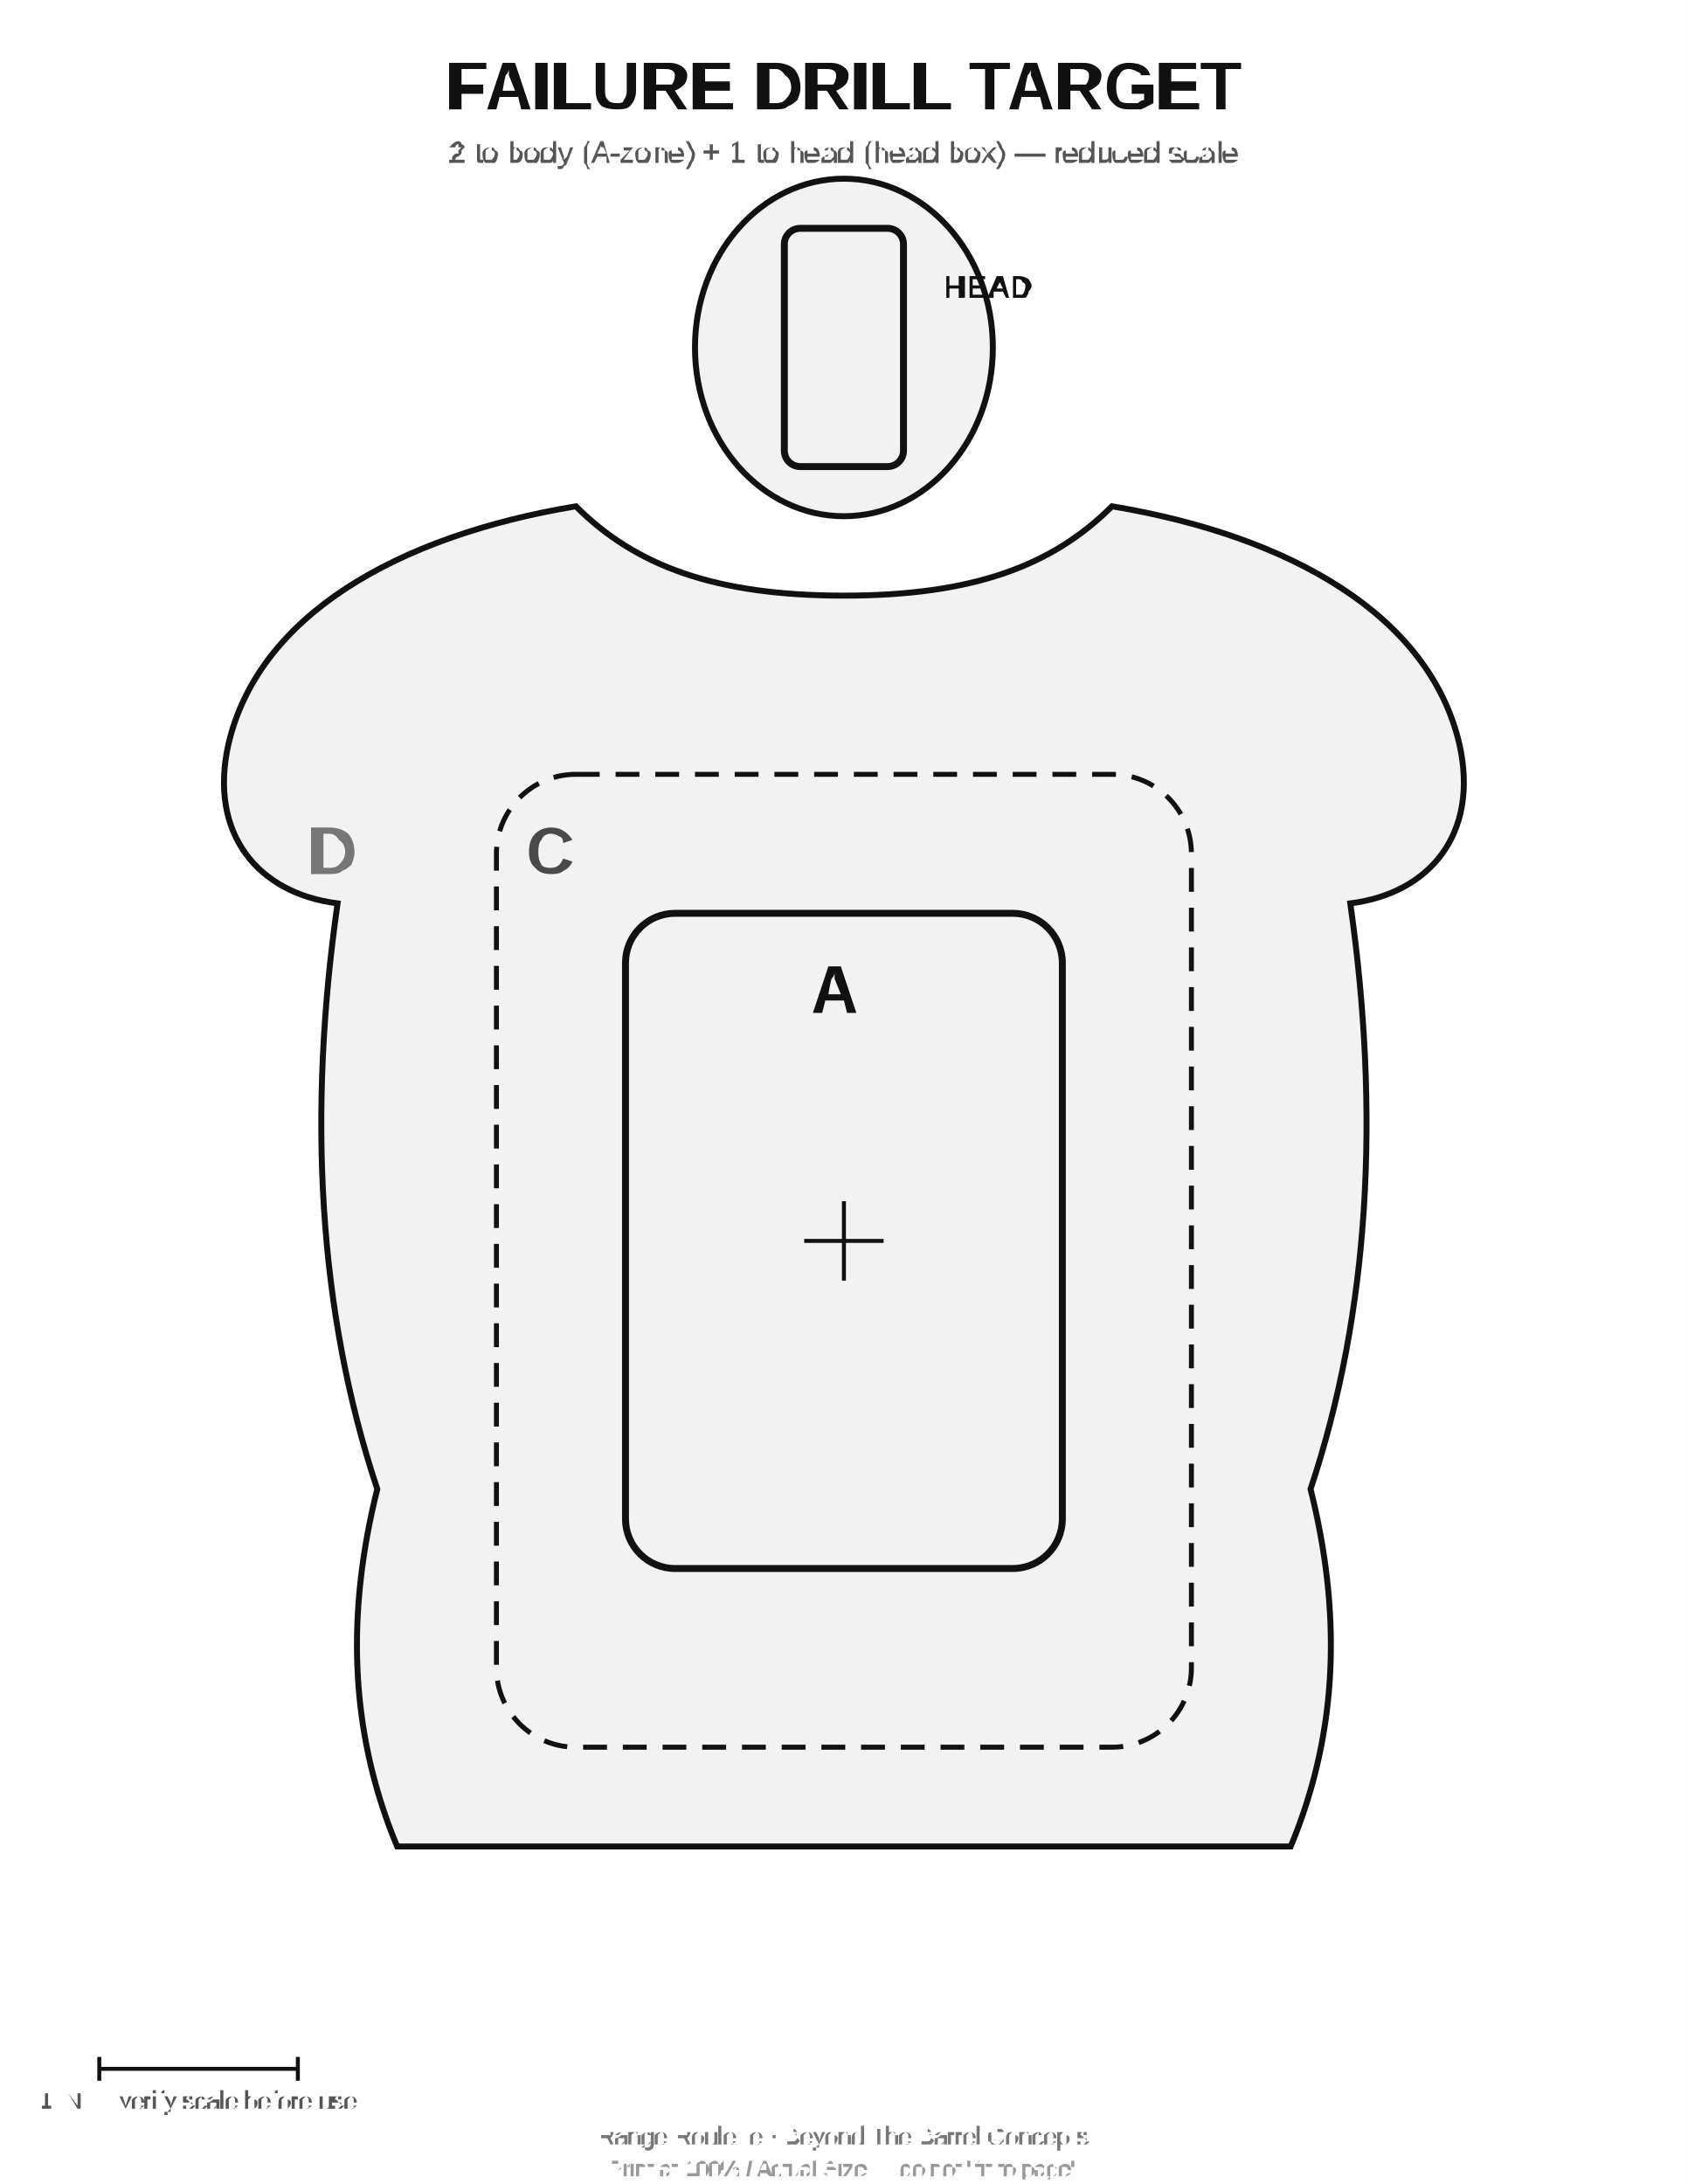
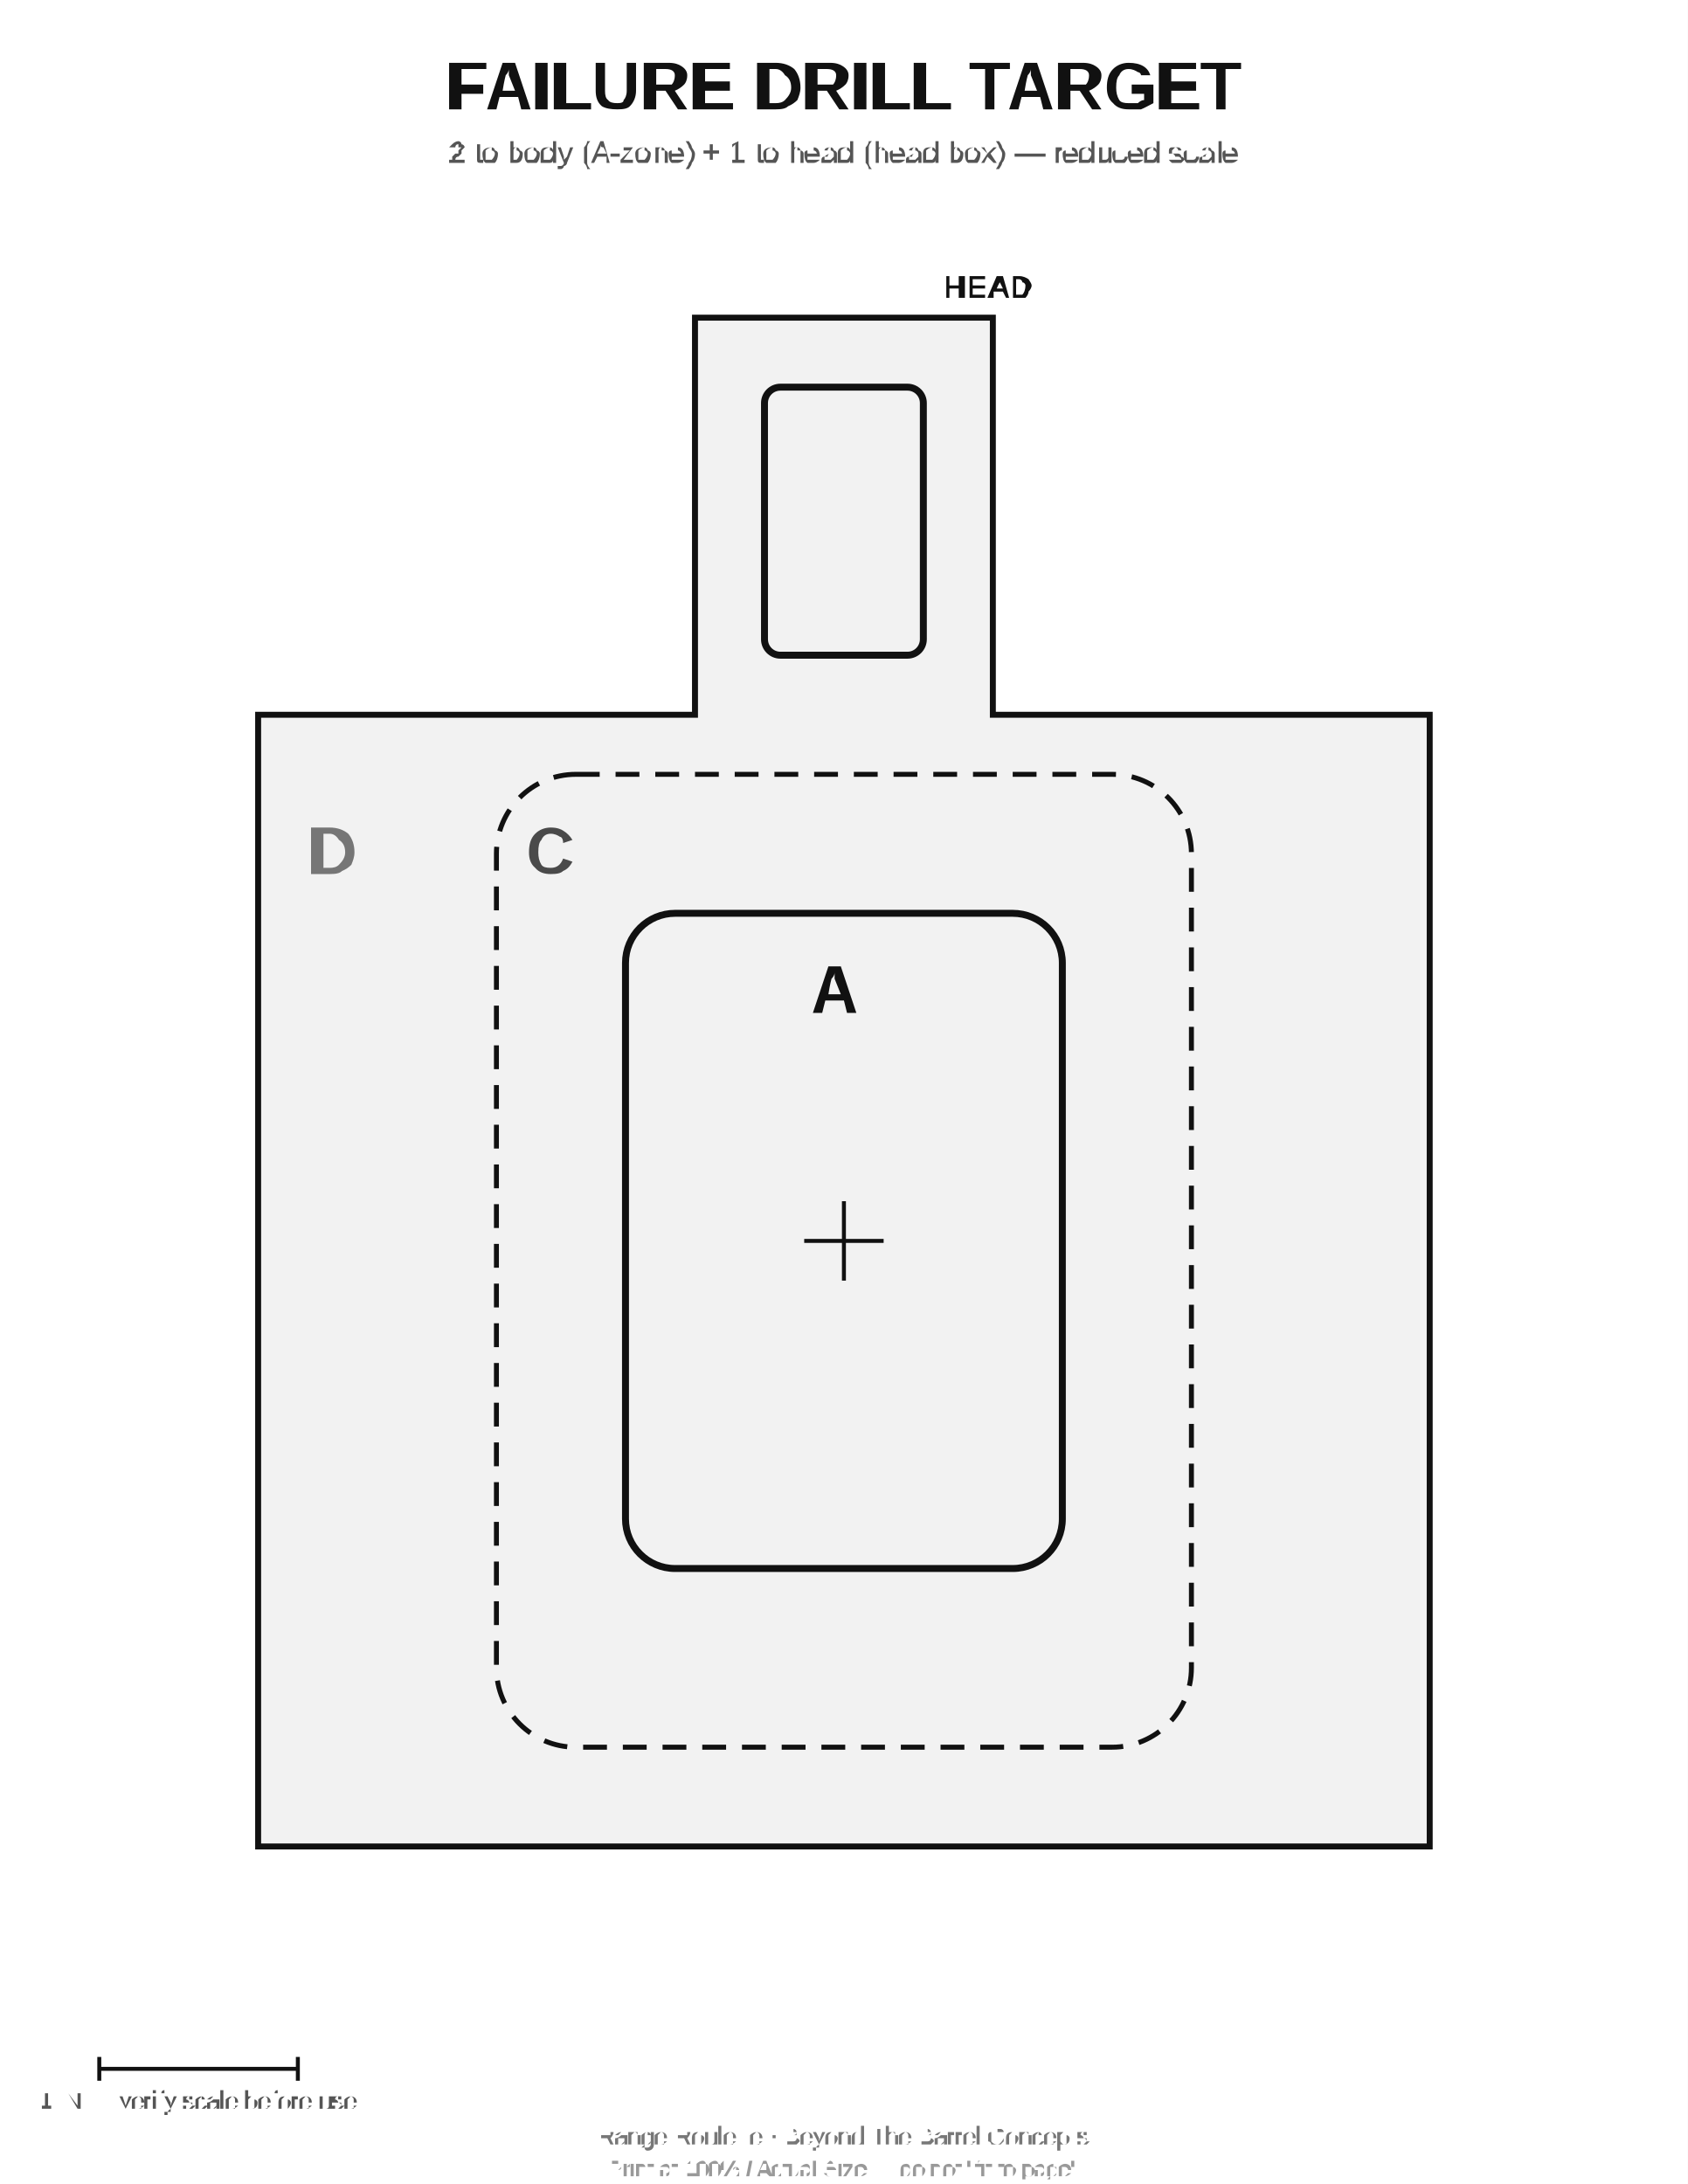
<svg xmlns="http://www.w3.org/2000/svg" viewBox="0 0 8.5 11" width="8.5in" height="11in">
  <rect x="0" y="0" width="8.5" height="11" fill="#ffffff" />
  <text x="4.25" y="0.55" text-anchor="middle" font-family="Arial, Helvetica, sans-serif" font-size="0.34" font-weight="700" fill="#111111">FAILURE DRILL TARGET</text>
  <text x="4.25" y="0.82" text-anchor="middle" font-family="Arial, Helvetica, sans-serif" font-size="0.15" fill="#555555">2 to body (A-zone) + 1 to head (head box) — reduced scale</text>
-   <path d="M 2.9 2.55 C 2.0 2.7 1.3 3.1 1.15 3.75 C 1.05 4.2 1.3 4.5 1.7 4.55 C 1.55 5.6 1.6 6.6 1.9 7.5 C 1.75 8.1 1.75 8.7 2.0 9.3 L 6.5 9.3 C 6.75 8.7 6.75 8.1 6.6 7.5 C 6.9 6.6 6.95 5.6 6.8 4.55 C 7.2 4.5 7.45 4.2 7.35 3.75 C 7.2 3.1 6.5 2.7 5.6 2.55 C 5.3 2.85 4.9 3.0 4.25 3.0 C 3.6 3.0 3.2 2.85 2.9 2.55 Z" fill="#f2f2f2" stroke="#111111" stroke-width="0.03" />
-   <ellipse cx="4.25" cy="1.75" rx="0.75" ry="0.85" fill="#f2f2f2" stroke="#111111" stroke-width="0.03" />
-   <rect x="3.95" y="1.15" width="0.6" height="1.2" rx="0.08" fill="none" stroke="#111111" stroke-width="0.035" />
+   <path d="M 3.5 1.6 L 5.0 1.6 L 5.0 3.6 L 7.2 3.6 L 7.2 9.3 L 1.3 9.3 L 1.3 3.6 L 3.5 3.6 Z" fill="#f2f2f2" stroke="#111111" stroke-width="0.03" />
+   <rect x="3.85" y="1.95" width="0.8" height="1.35" rx="0.08" fill="none" stroke="#111111" stroke-width="0.035" />
  <rect x="2.5" y="3.9" width="3.5" height="4.9" rx="0.4" fill="none" stroke="#111111" stroke-width="0.025" stroke-dasharray="0.12 0.08" />
  <rect x="3.15" y="4.6" width="2.2" height="3.3" rx="0.25" fill="none" stroke="#111111" stroke-width="0.035" />
  <line x1="4.05" y1="6.25" x2="4.45" y2="6.25" stroke="#111111" stroke-width="0.02" />
  <line x1="4.25" y1="6.05" x2="4.25" y2="6.45" stroke="#111111" stroke-width="0.02" />
  <text x="4.75" y="1.5" font-family="Arial, Helvetica, sans-serif" font-size="0.16" font-weight="700" fill="#111111">HEAD</text>
  <text x="1.55" y="4.4" font-family="Arial, Helvetica, sans-serif" font-size="0.34" font-weight="700" fill="#111111" opacity="0.55">D</text>
  <text x="2.65" y="4.4" font-family="Arial, Helvetica, sans-serif" font-size="0.34" font-weight="700" fill="#111111" opacity="0.75">C</text>
  <text x="4.08" y="5.1" font-family="Arial, Helvetica, sans-serif" font-size="0.34" font-weight="700" fill="#111111">A</text>
  <line x1="0.5" y1="10.42" x2="1.5" y2="10.42" stroke="#111111" stroke-width="0.02" />
  <line x1="0.5" y1="10.36" x2="0.5" y2="10.48" stroke="#111111" stroke-width="0.02" />
  <line x1="1.5" y1="10.36" x2="1.5" y2="10.48" stroke="#111111" stroke-width="0.02" />
  <text x="1.0" y="10.62" text-anchor="middle" font-family="Arial, Helvetica, sans-serif" font-size="0.12" fill="#555555">1 IN — verify scale before use</text>
  <text x="4.25" y="10.8" text-anchor="middle" font-family="Arial, Helvetica, sans-serif" font-size="0.12" fill="#777777">Range Roulette · Beyond The Barrel Concepts</text>
  <text x="4.25" y="10.96" text-anchor="middle" font-family="Arial, Helvetica, sans-serif" font-size="0.11" fill="#999999">Print at 100% / Actual Size — do not "fit to page"</text>
</svg>
